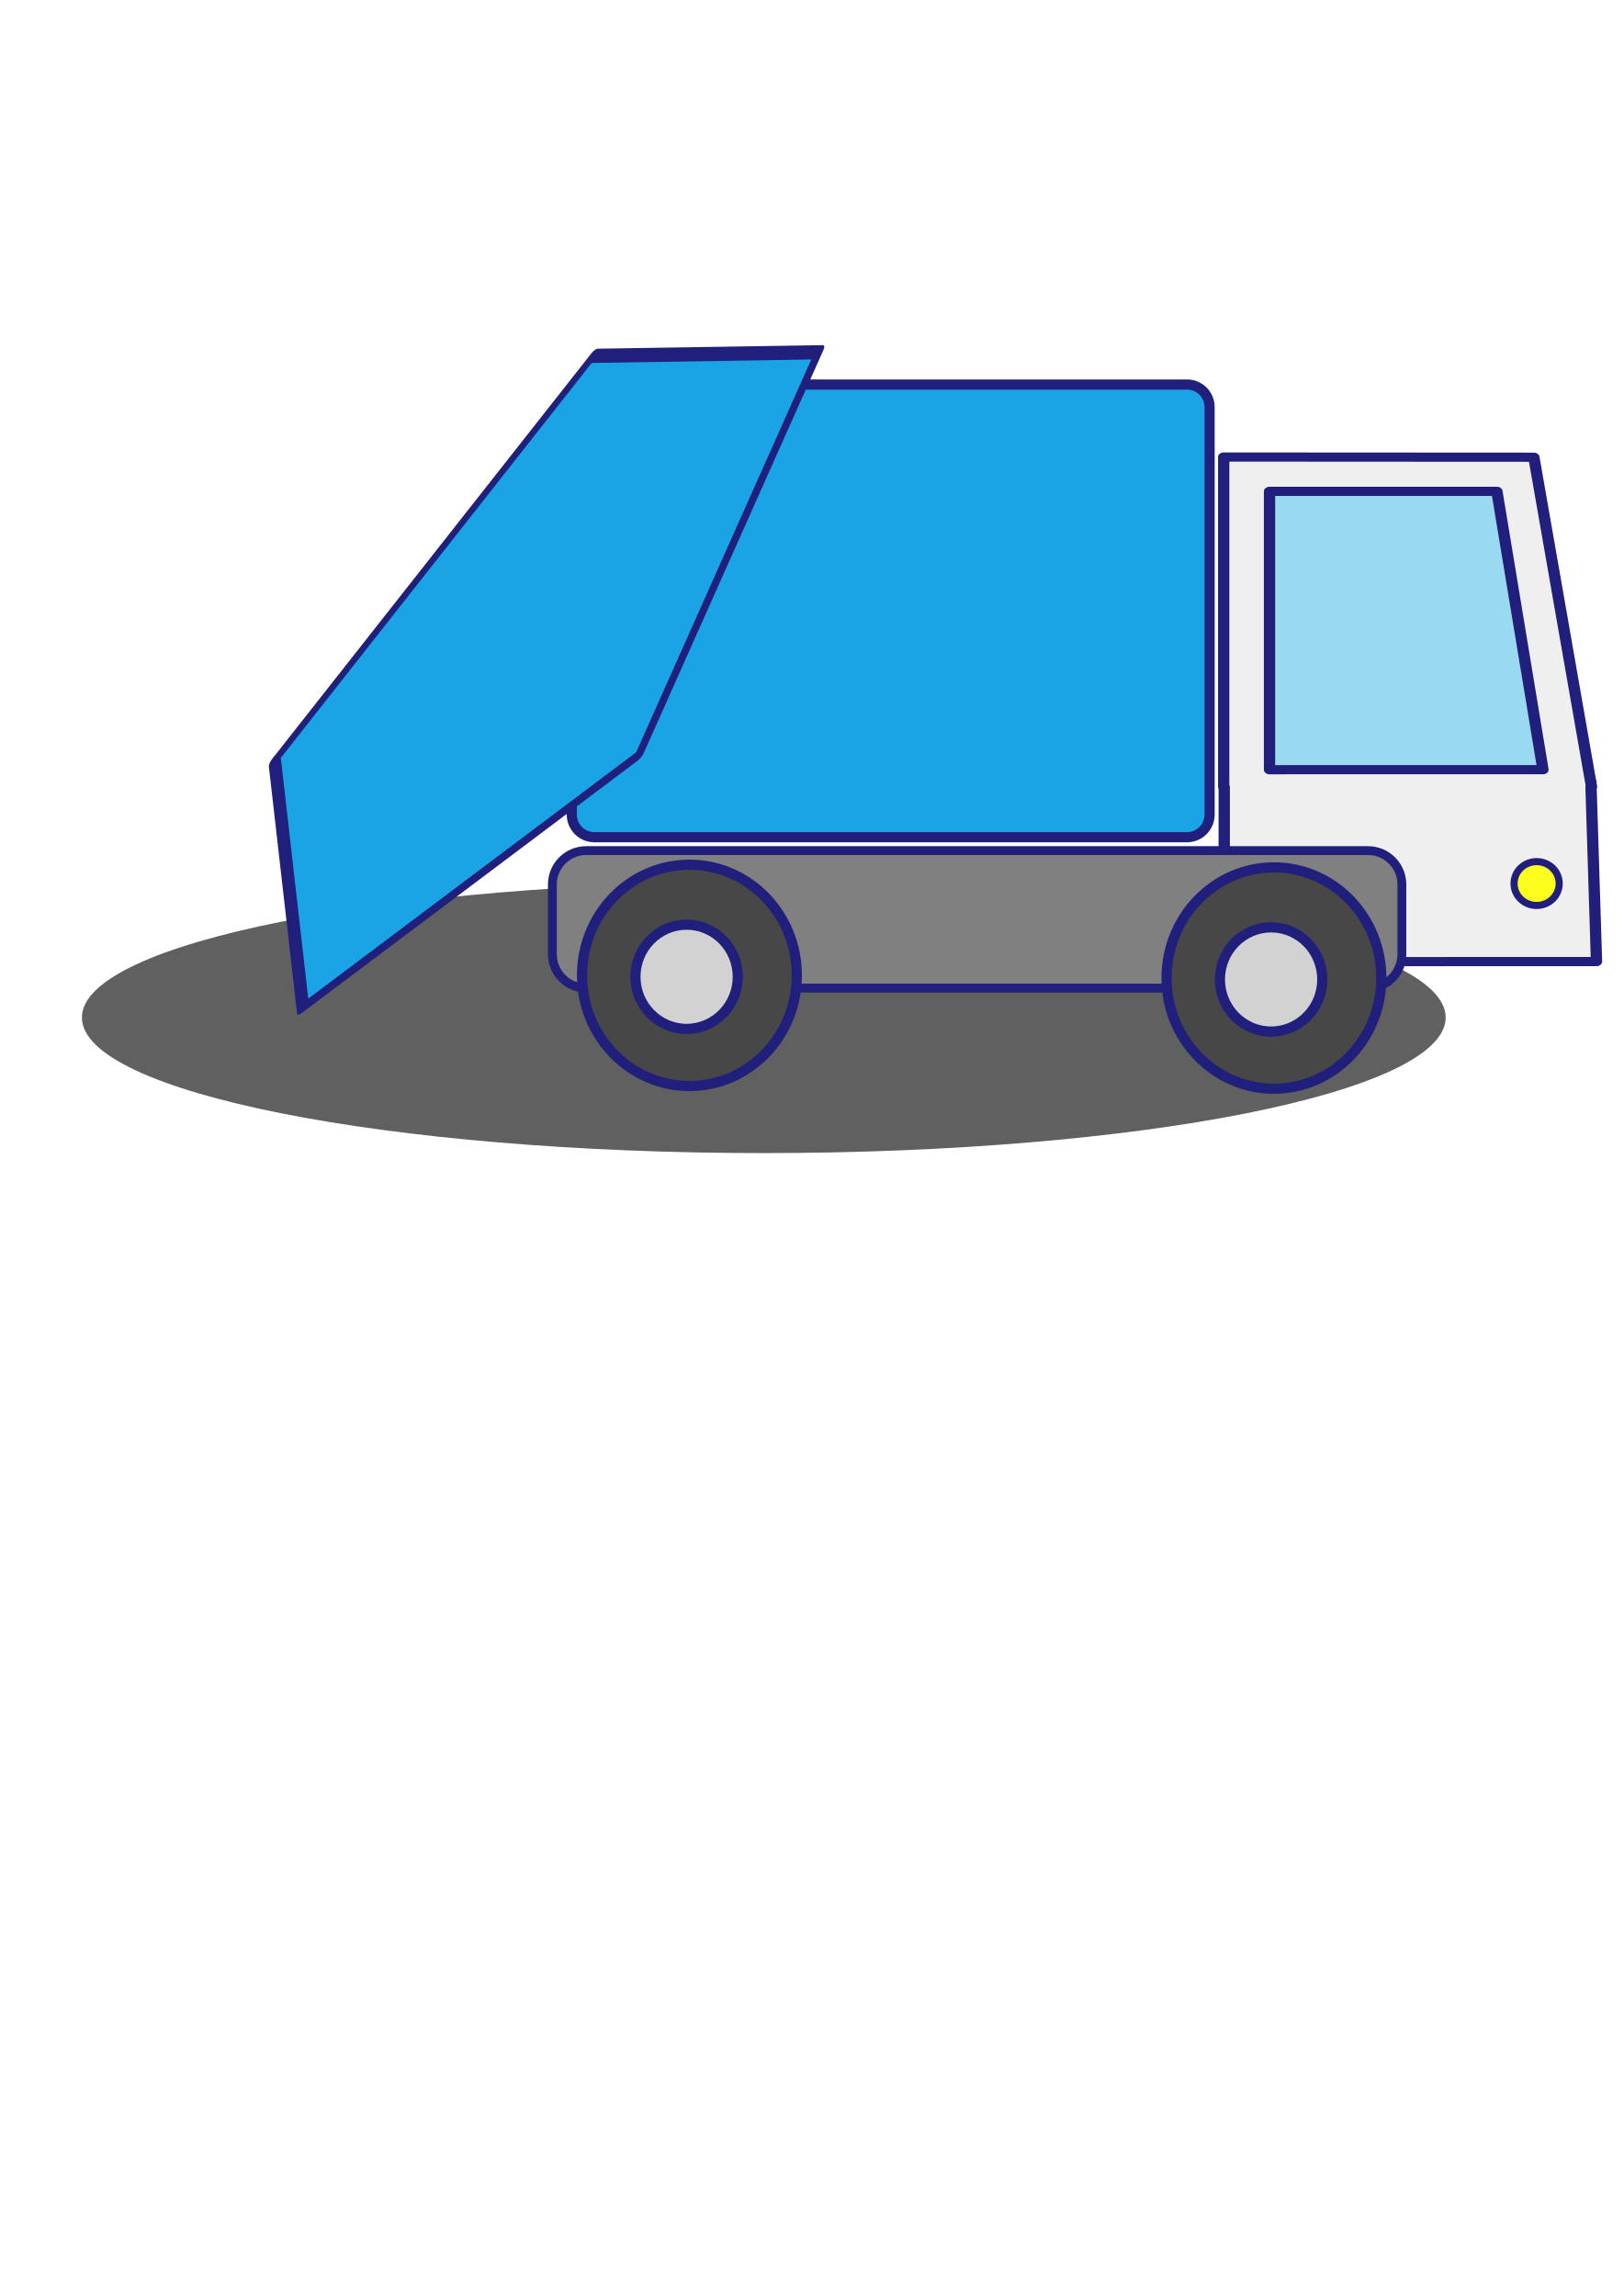
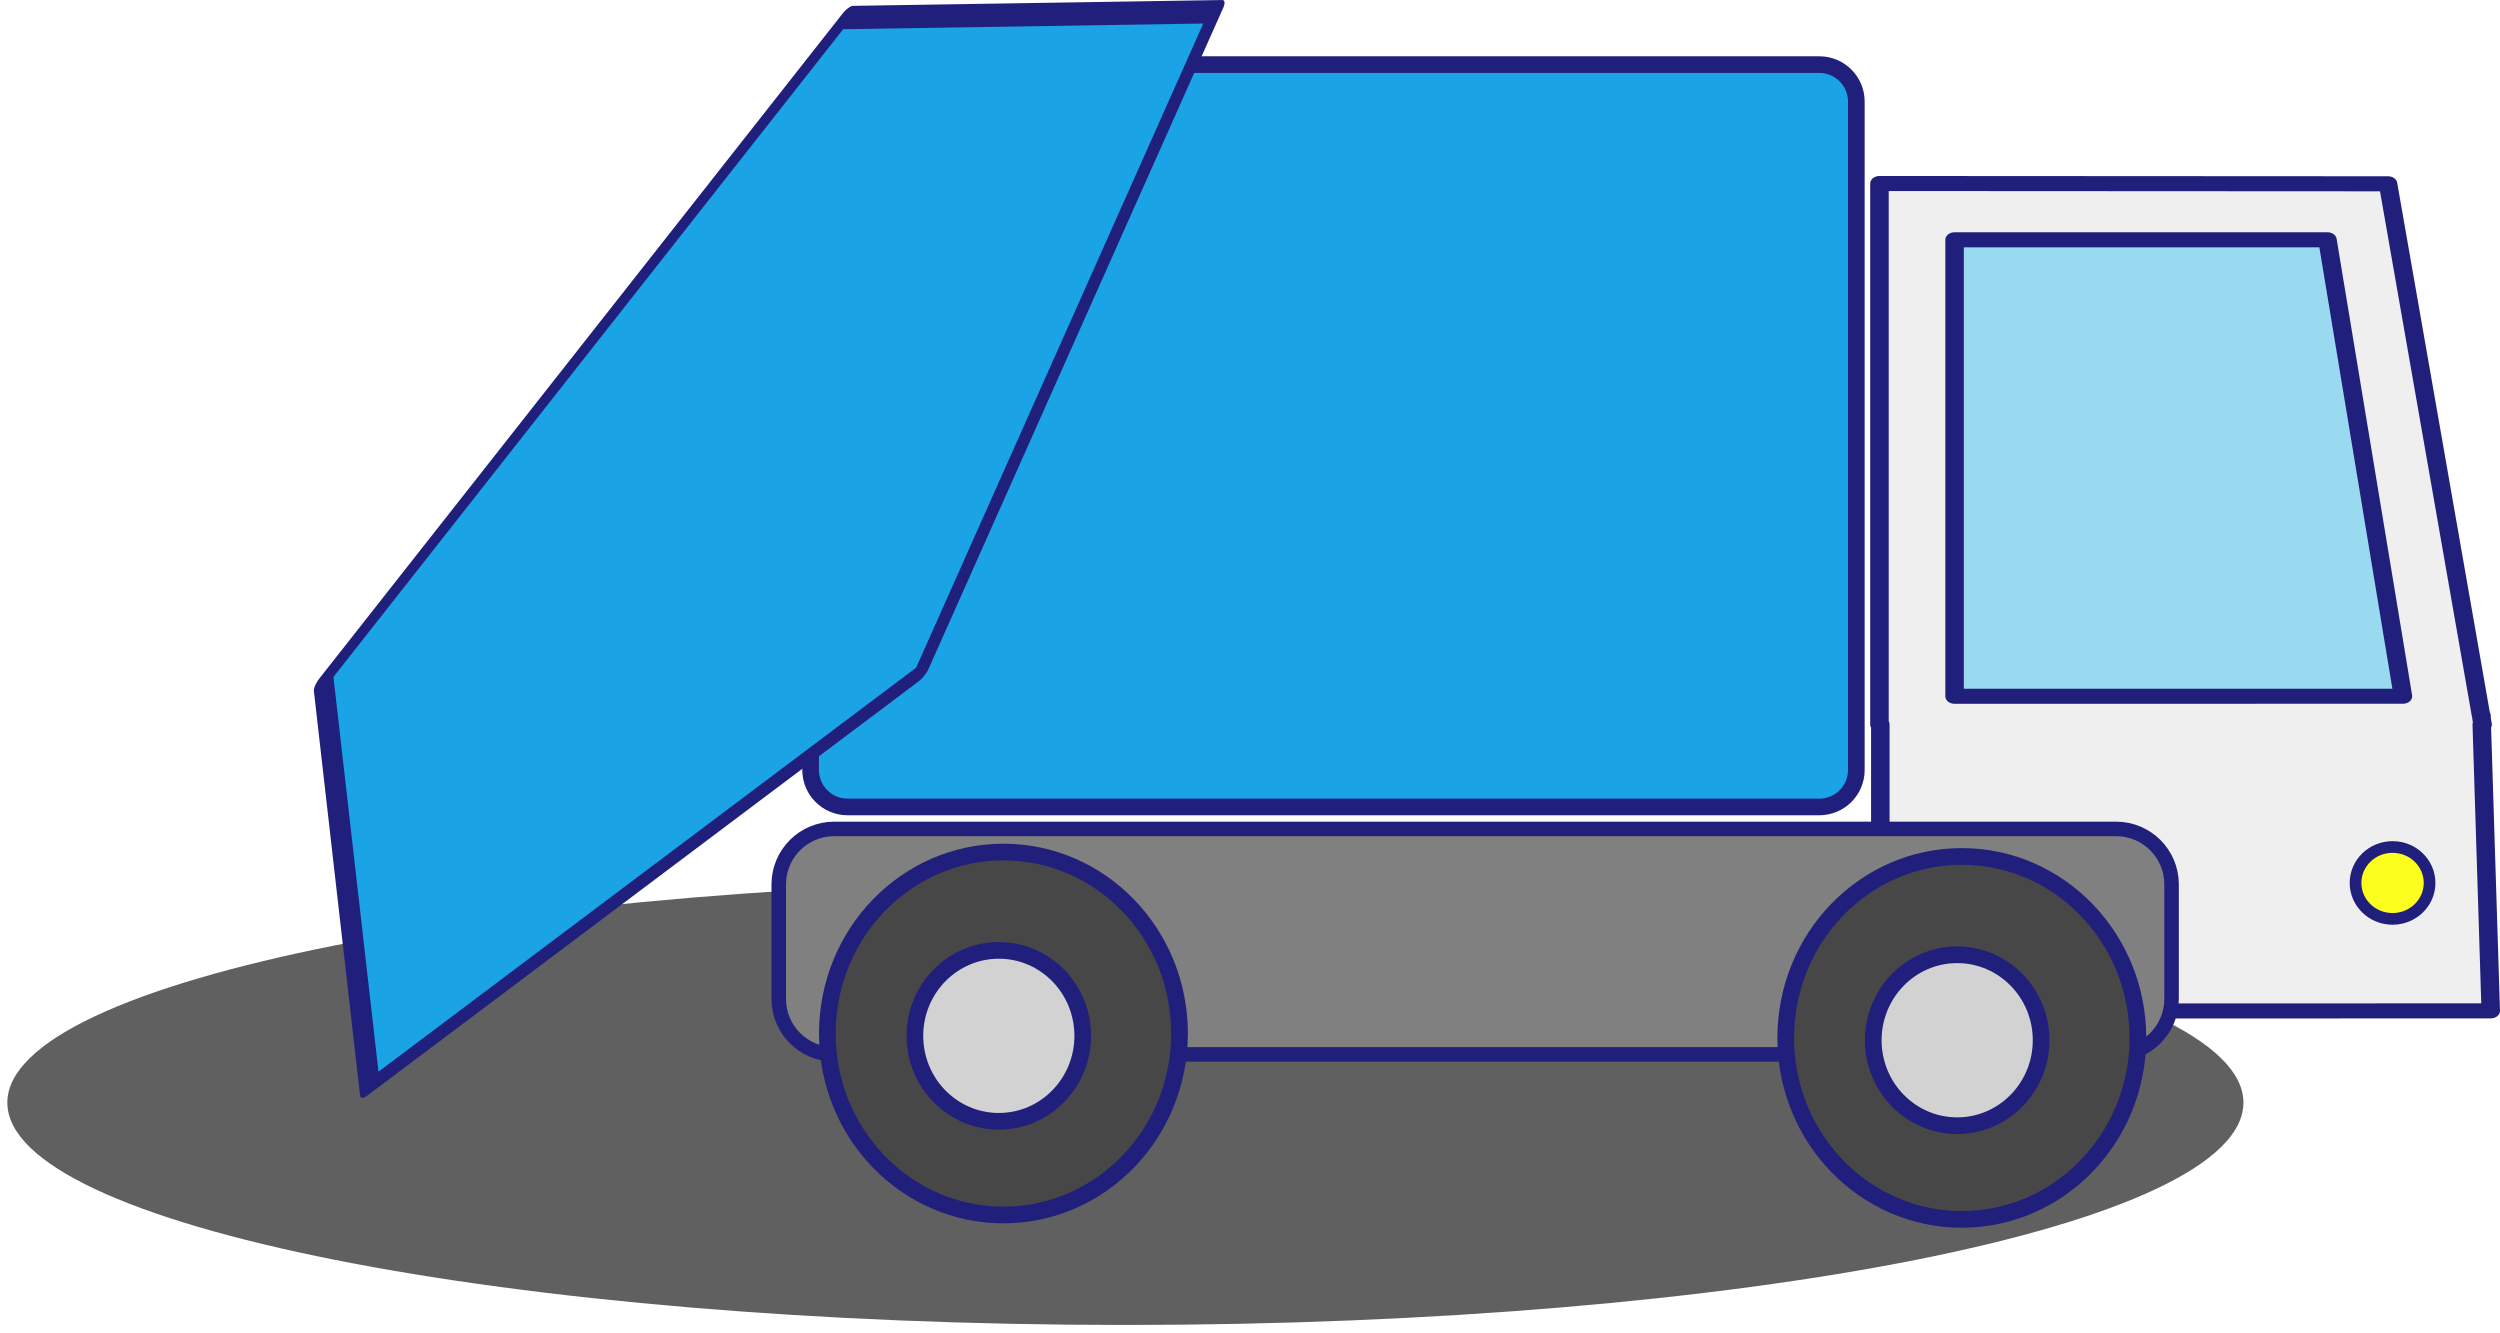
- <svg xmlns="http://www.w3.org/2000/svg" width="210mm" height="297mm" viewBox="0 0 210 297" version="1.1" id="svg1">
+ <svg xmlns="http://www.w3.org/2000/svg" width="197.198mm" height="105.092mm" viewBox="0 0 197.198 105.092" version="1.1" id="svg1">
  <defs id="defs1" />
-   <ellipse style="fill:#000000;fill-opacity:0.623;stroke:#211f7c;stroke-width:1.16;stroke-linejoin:round;stroke-dasharray:none;stroke-opacity:0" id="path8" cx="98.785" cy="131.621" rx="88.19" ry="17.537" />
-   <g id="layer1">
+   <ellipse style="fill:#000000;fill-opacity:0.623;stroke:#211f7c;stroke-width:1.16;stroke-linejoin:round;stroke-dasharray:none;stroke-opacity:0" id="path8" cx="88.77" cy="86.975" rx="88.19" ry="17.537" />
+   <g id="layer1" transform="translate(-10.01489,-44.64546)">
    <g id="g8" transform="matrix(-1,0,0,1,222.8032,0)">
      <g id="g2" transform="matrix(1.194048,0,0,0.9720123,-5.066293,4.969072)" style="stroke-width:1.222;stroke-dasharray:none">
        <path id="rect1" style="fill:#efefef;fill-opacity:1;stroke:#211f7c;stroke-width:1.222;stroke-linejoin:round;stroke-dasharray:none" d="m 58.293,55.711 -33.597,0.023 -6.143,43.14 h -0.029 l -0.007,0.254 -0.069,0.488 h 0.057 l -0.594,23.234 40.325,0.017 V 99.615 h 0.057 z" />
        <path id="rect2" style="fill:#99daf1;fill-opacity:1;stroke:#211f7c;stroke-width:1.222;stroke-linejoin:round;stroke-dasharray:none" d="m 28.699,60.278 h 24.631 v 37.043 l -29.619,-0.003 z" />
      </g>
      <ellipse style="fill:#fcff1e;fill-opacity:1;stroke:#211f7c;stroke-width:0.922;stroke-linejoin:round;stroke-dasharray:none" id="path2" cx="24.065" cy="114.291" rx="2.92" ry="2.835" />
      <rect style="fill:#808080;fill-opacity:1;stroke:#211f7c;stroke-width:1.145;stroke-linejoin:round;stroke-dasharray:none" id="rect4" width="109.864" height="17.786" x="41.497" y="110.03" ry="4.373" />
      <g id="g7" transform="matrix(1.317006,0,0,1.317006,-4.942085,-14.15286)">
        <ellipse style="fill:#474747;fill-opacity:1;stroke:#211f7c;stroke-width:1;stroke-linejoin:round;stroke-dasharray:none" id="path3" cx="47.824" cy="106.809" rx="10.546" ry="10.869" />
        <ellipse style="fill:#d2d2d2;fill-opacity:1;stroke:#211f7c;stroke-width:1;stroke-linejoin:round;stroke-dasharray:none" id="path4" cx="48.101" cy="106.948" rx="5.027" ry="5.119" />
      </g>
      <g id="g7-8" transform="matrix(1.317006,0,0,1.317006,70.65297,-14.49927)">
        <ellipse style="fill:#474747;fill-opacity:1;stroke:#211f7c;stroke-width:1;stroke-linejoin:round;stroke-dasharray:none" id="path3-2" cx="47.824" cy="106.809" rx="10.546" ry="10.869" />
        <ellipse style="fill:#d2d2d2;fill-opacity:1;stroke:#211f7c;stroke-width:1;stroke-linejoin:round;stroke-dasharray:none" id="path4-4" cx="48.101" cy="106.948" rx="5.027" ry="5.119" />
      </g>
      <rect style="fill:#1aa4e6;fill-opacity:1;stroke:#211f7c;stroke-width:1.314;stroke-linejoin:round;stroke-dasharray:none" id="rect5" width="82.485" height="58.554" x="66.363" y="49.742" ry="2.916" />
      <path style="fill:#1aa4e6;fill-opacity:1;stroke:#211f7c;stroke-width:0.364;stroke-linejoin:round;stroke-dasharray:none" id="path6" d="m 111.249,50.979 -10.396,-2.978 -0.381,-10.807 10.161,-3.701 6.66,8.52 z" transform="matrix(-1.725467,1.357923,-3.752974,-4.894384,500.2295,144.0153)" />
    </g>
  </g>
</svg>
